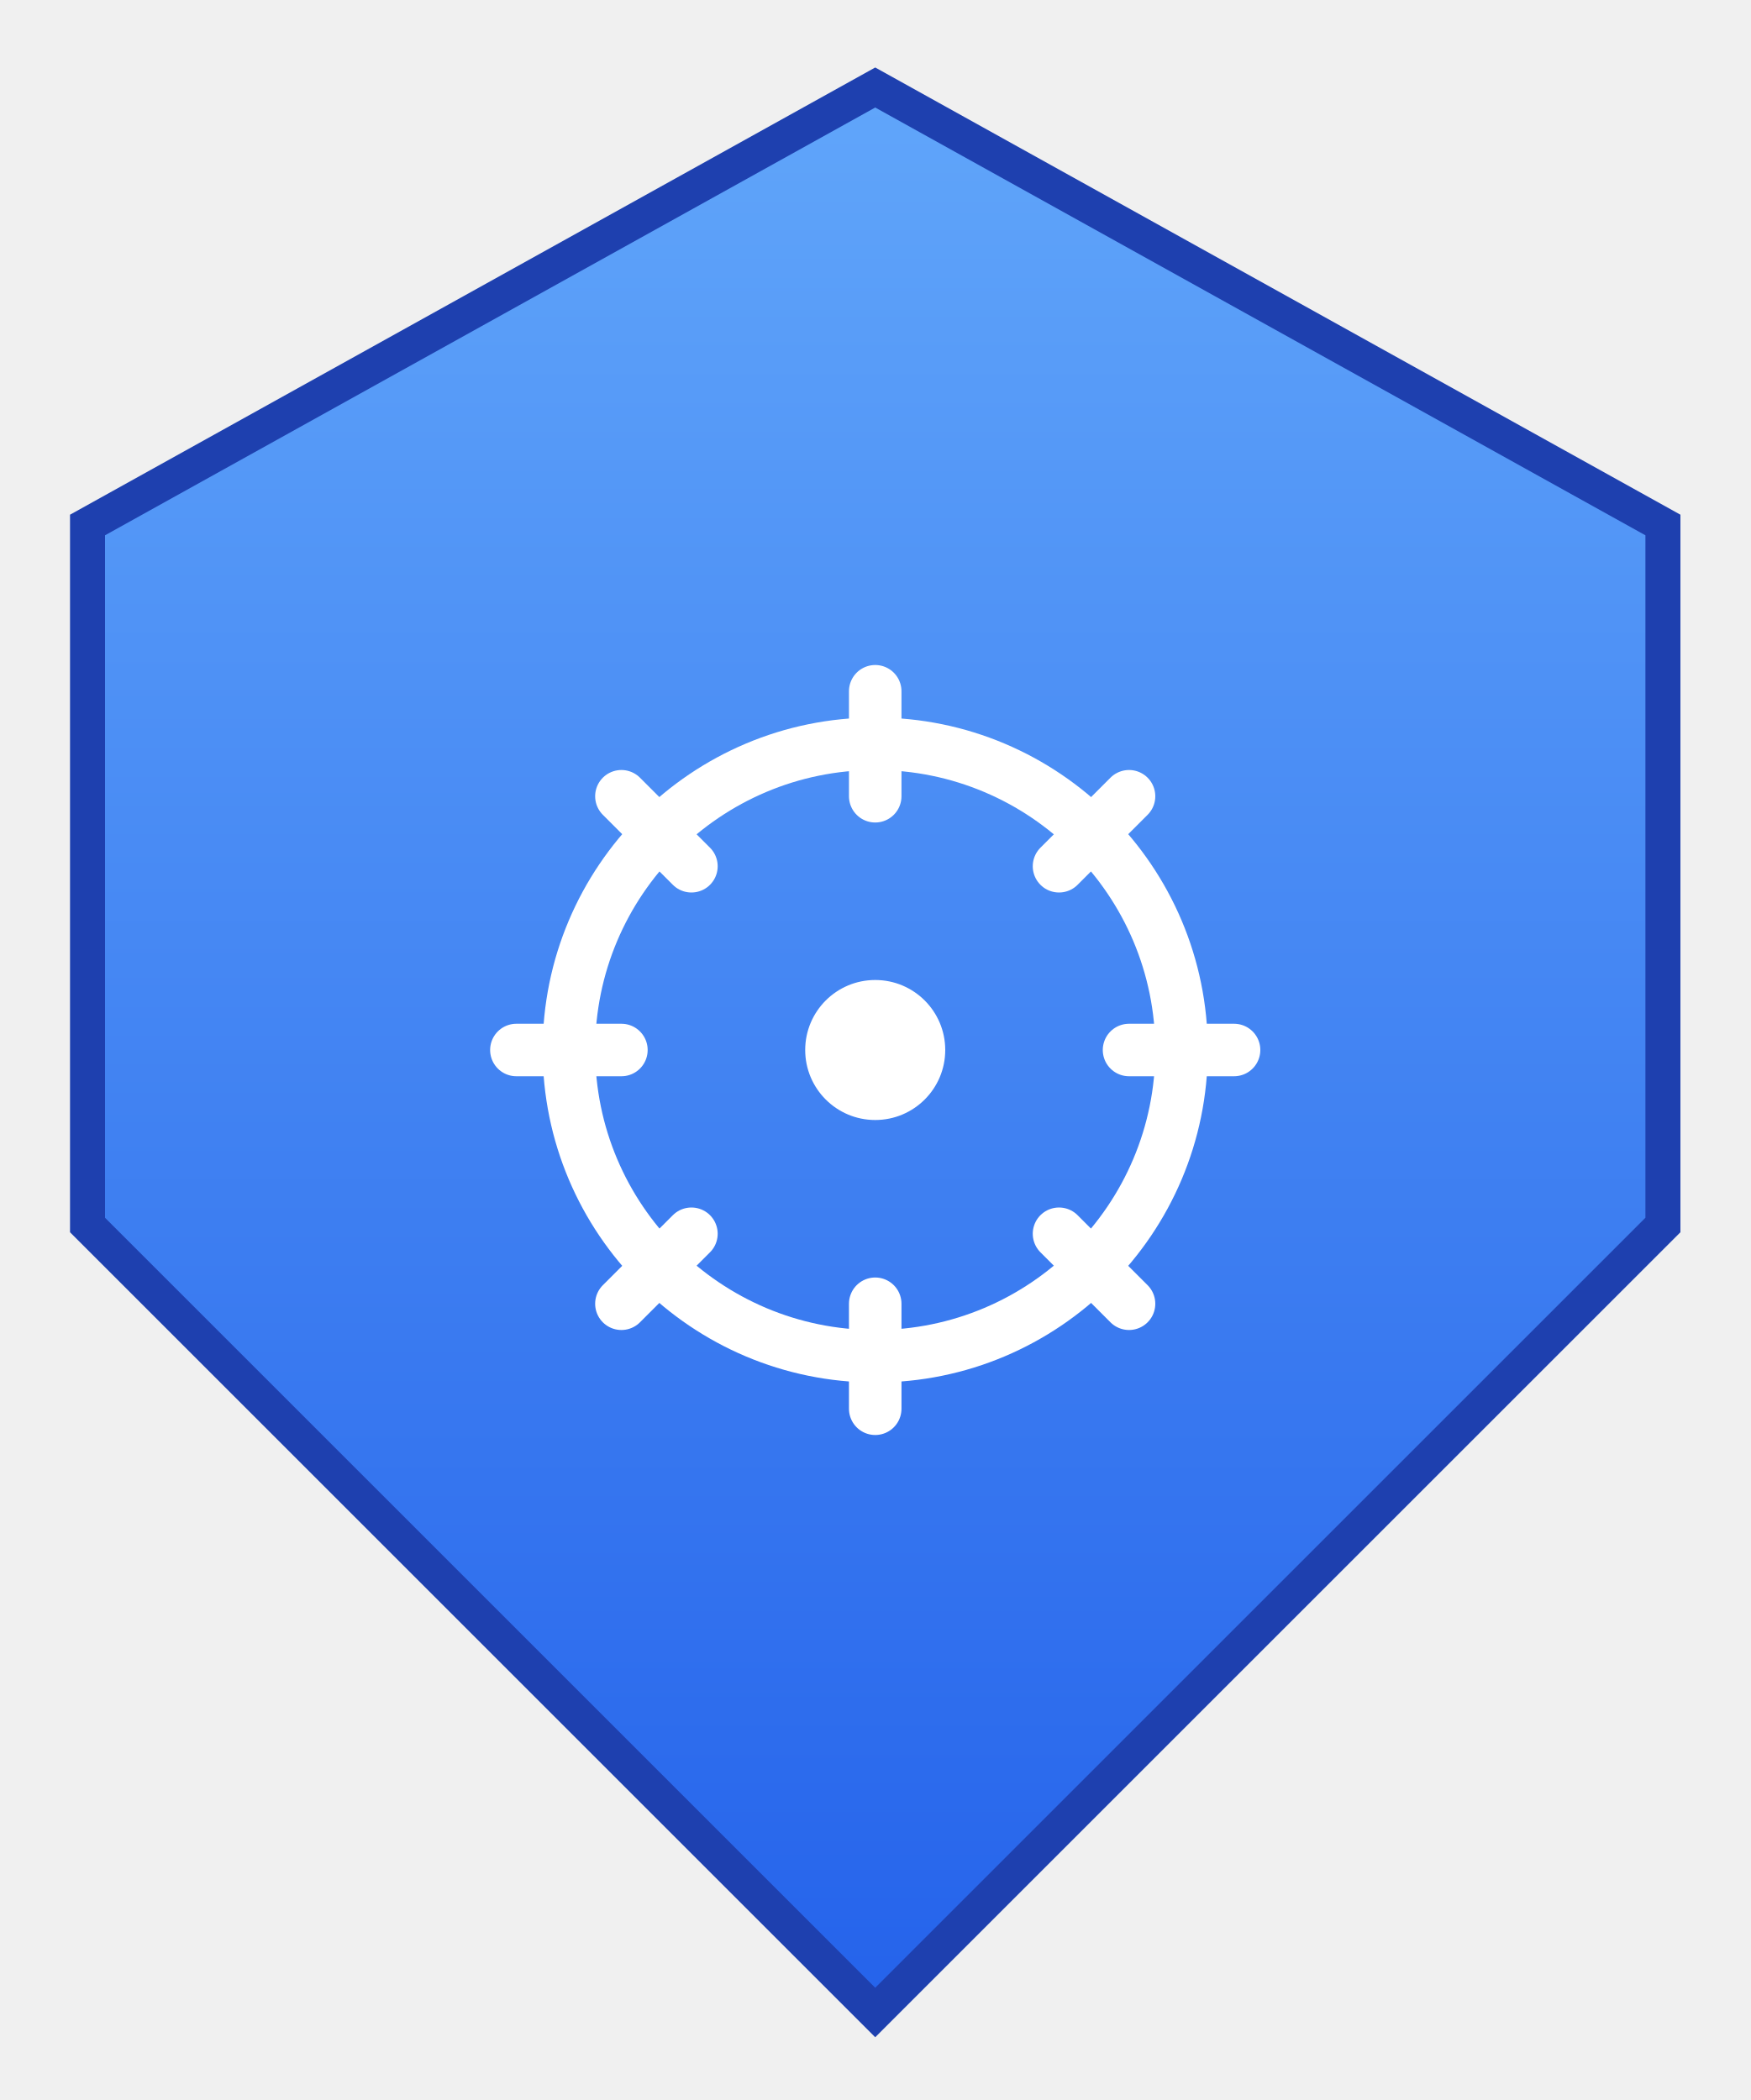
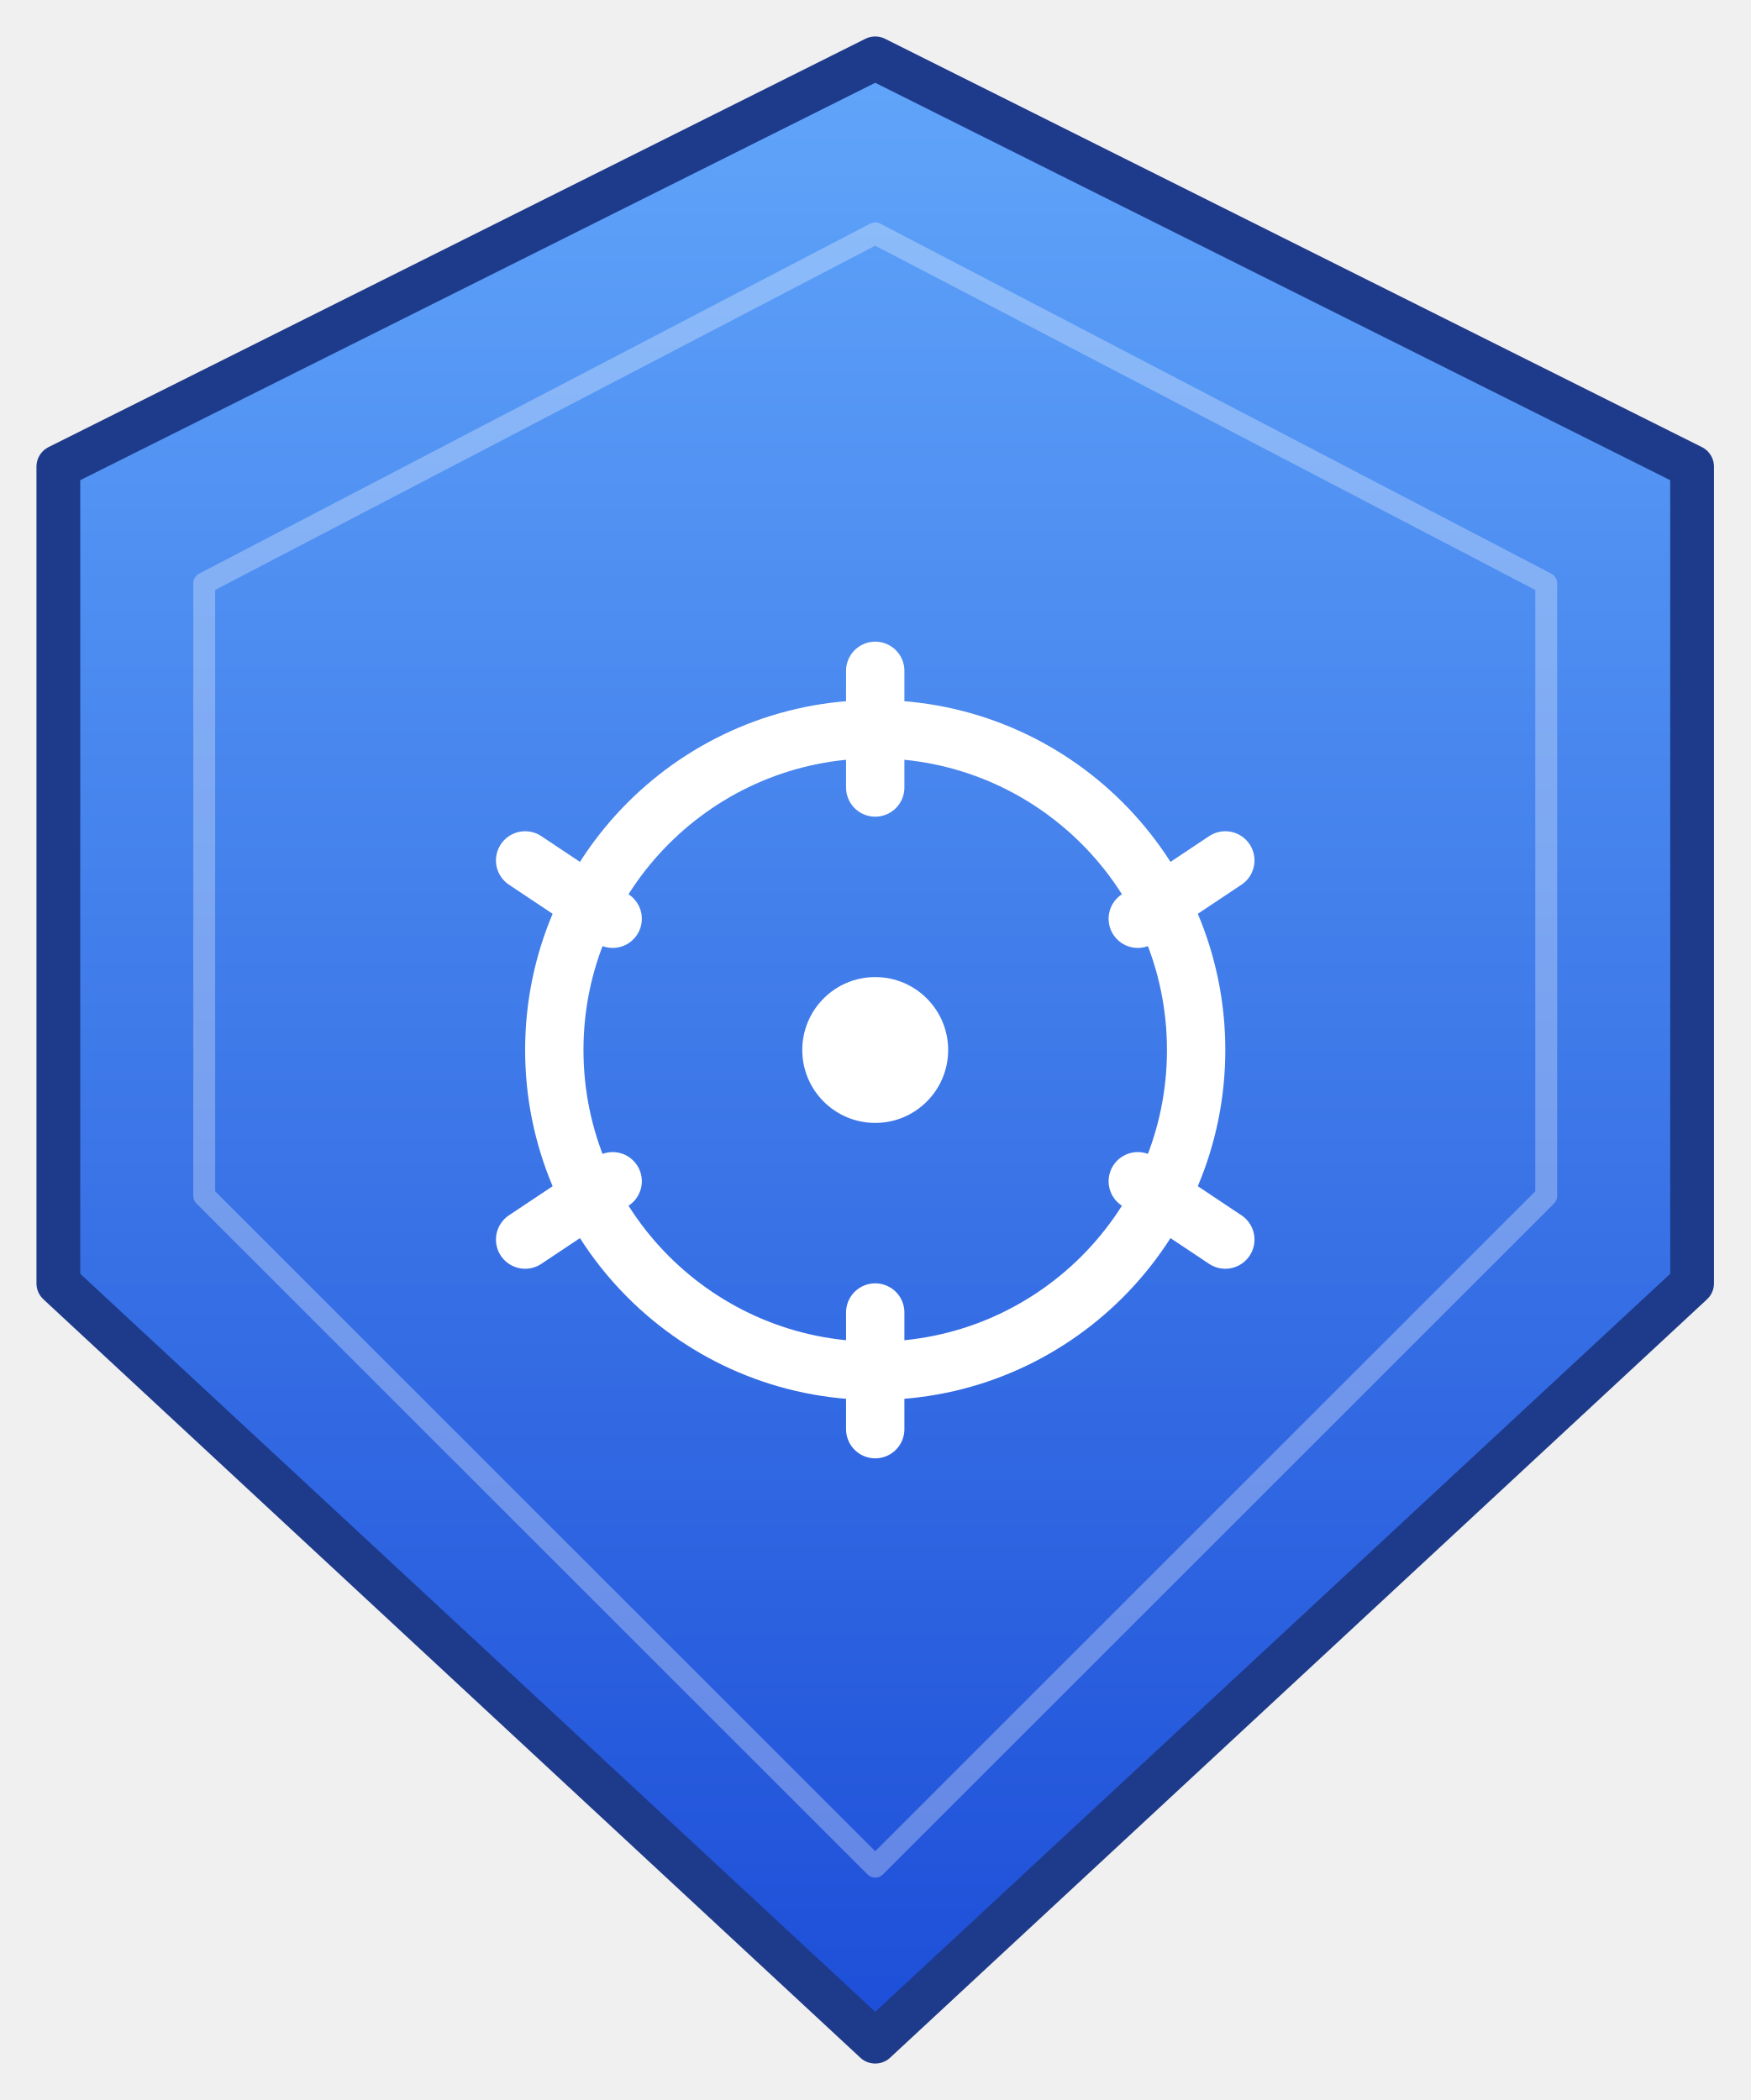
- <svg xmlns="http://www.w3.org/2000/svg" viewBox="0 0 200 240" width="200" height="240">
+ <svg xmlns="http://www.w3.org/2000/svg" viewBox="0 0 120 144" width="120" height="144">
  <defs>
-     <linearGradient id="shieldGrad" x1="0%" y1="0%" x2="0%" y2="100%">
-       <stop offset="0%" style="stop-color:#60a5fa;stop-opacity:1" />
-       <stop offset="100%" style="stop-color:#2563eb;stop-opacity:1" />
+     <linearGradient id="g" x1="0%" y1="0%" x2="0%" y2="100%">
+       <stop offset="0%" stop-color="#60a5fa" />
+       <stop offset="100%" stop-color="#1d4ed8" />
    </linearGradient>
  </defs>
-   <path d="M100 10 L190 60 L190 140 L100 230 L10 140 L10 60 Z" fill="url(#shieldGrad)" stroke="#1e40af" stroke-width="4" />
-   <circle cx="100" cy="120" r="35" fill="none" stroke="white" stroke-width="6" />
-   <circle cx="100" cy="120" r="8" fill="white" />
-   <line x1="100" y1="79" x2="100" y2="91" stroke="white" stroke-width="6" stroke-linecap="round" />
-   <line x1="100" y1="149" x2="100" y2="161" stroke="white" stroke-width="6" stroke-linecap="round" />
-   <line x1="59" y1="120" x2="71" y2="120" stroke="white" stroke-width="6" stroke-linecap="round" />
-   <line x1="129" y1="120" x2="141" y2="120" stroke="white" stroke-width="6" stroke-linecap="round" />
-   <line x1="71" y1="91" x2="79" y2="99" stroke="white" stroke-width="6" stroke-linecap="round" />
-   <line x1="121" y1="141" x2="129" y2="149" stroke="white" stroke-width="6" stroke-linecap="round" />
-   <line x1="121" y1="99" x2="129" y2="91" stroke="white" stroke-width="6" stroke-linecap="round" />
-   <line x1="71" y1="149" x2="79" y2="141" stroke="white" stroke-width="6" stroke-linecap="round" />
+   <path d="M60 4 L116 32 L116 88 L60 140 L4 88 L4 32 Z" fill="url(#g)" stroke="#1e3a8a" stroke-width="3" stroke-linejoin="round" />
+   <path d="M60 16 L106 40 L106 82 L60 128 L14 82 L14 40 Z" fill="none" stroke="white" stroke-width="1.5" opacity="0.3" stroke-linejoin="round" />
+   <circle cx="60" cy="72" r="22" fill="none" stroke="white" stroke-width="4" />
+   <circle cx="60" cy="72" r="5" fill="white" />
+   <line x1="60" y1="46" x2="60" y2="54" stroke="white" stroke-width="4" stroke-linecap="round" />
+   <line x1="60" y1="90" x2="60" y2="98" stroke="white" stroke-width="4" stroke-linecap="round" />
+   <line x1="36" y1="59" x2="42" y2="63" stroke="white" stroke-width="4" stroke-linecap="round" />
+   <line x1="78" y1="81" x2="84" y2="85" stroke="white" stroke-width="4" stroke-linecap="round" />
+   <line x1="36" y1="85" x2="42" y2="81" stroke="white" stroke-width="4" stroke-linecap="round" />
+   <line x1="78" y1="63" x2="84" y2="59" stroke="white" stroke-width="4" stroke-linecap="round" />
</svg>
